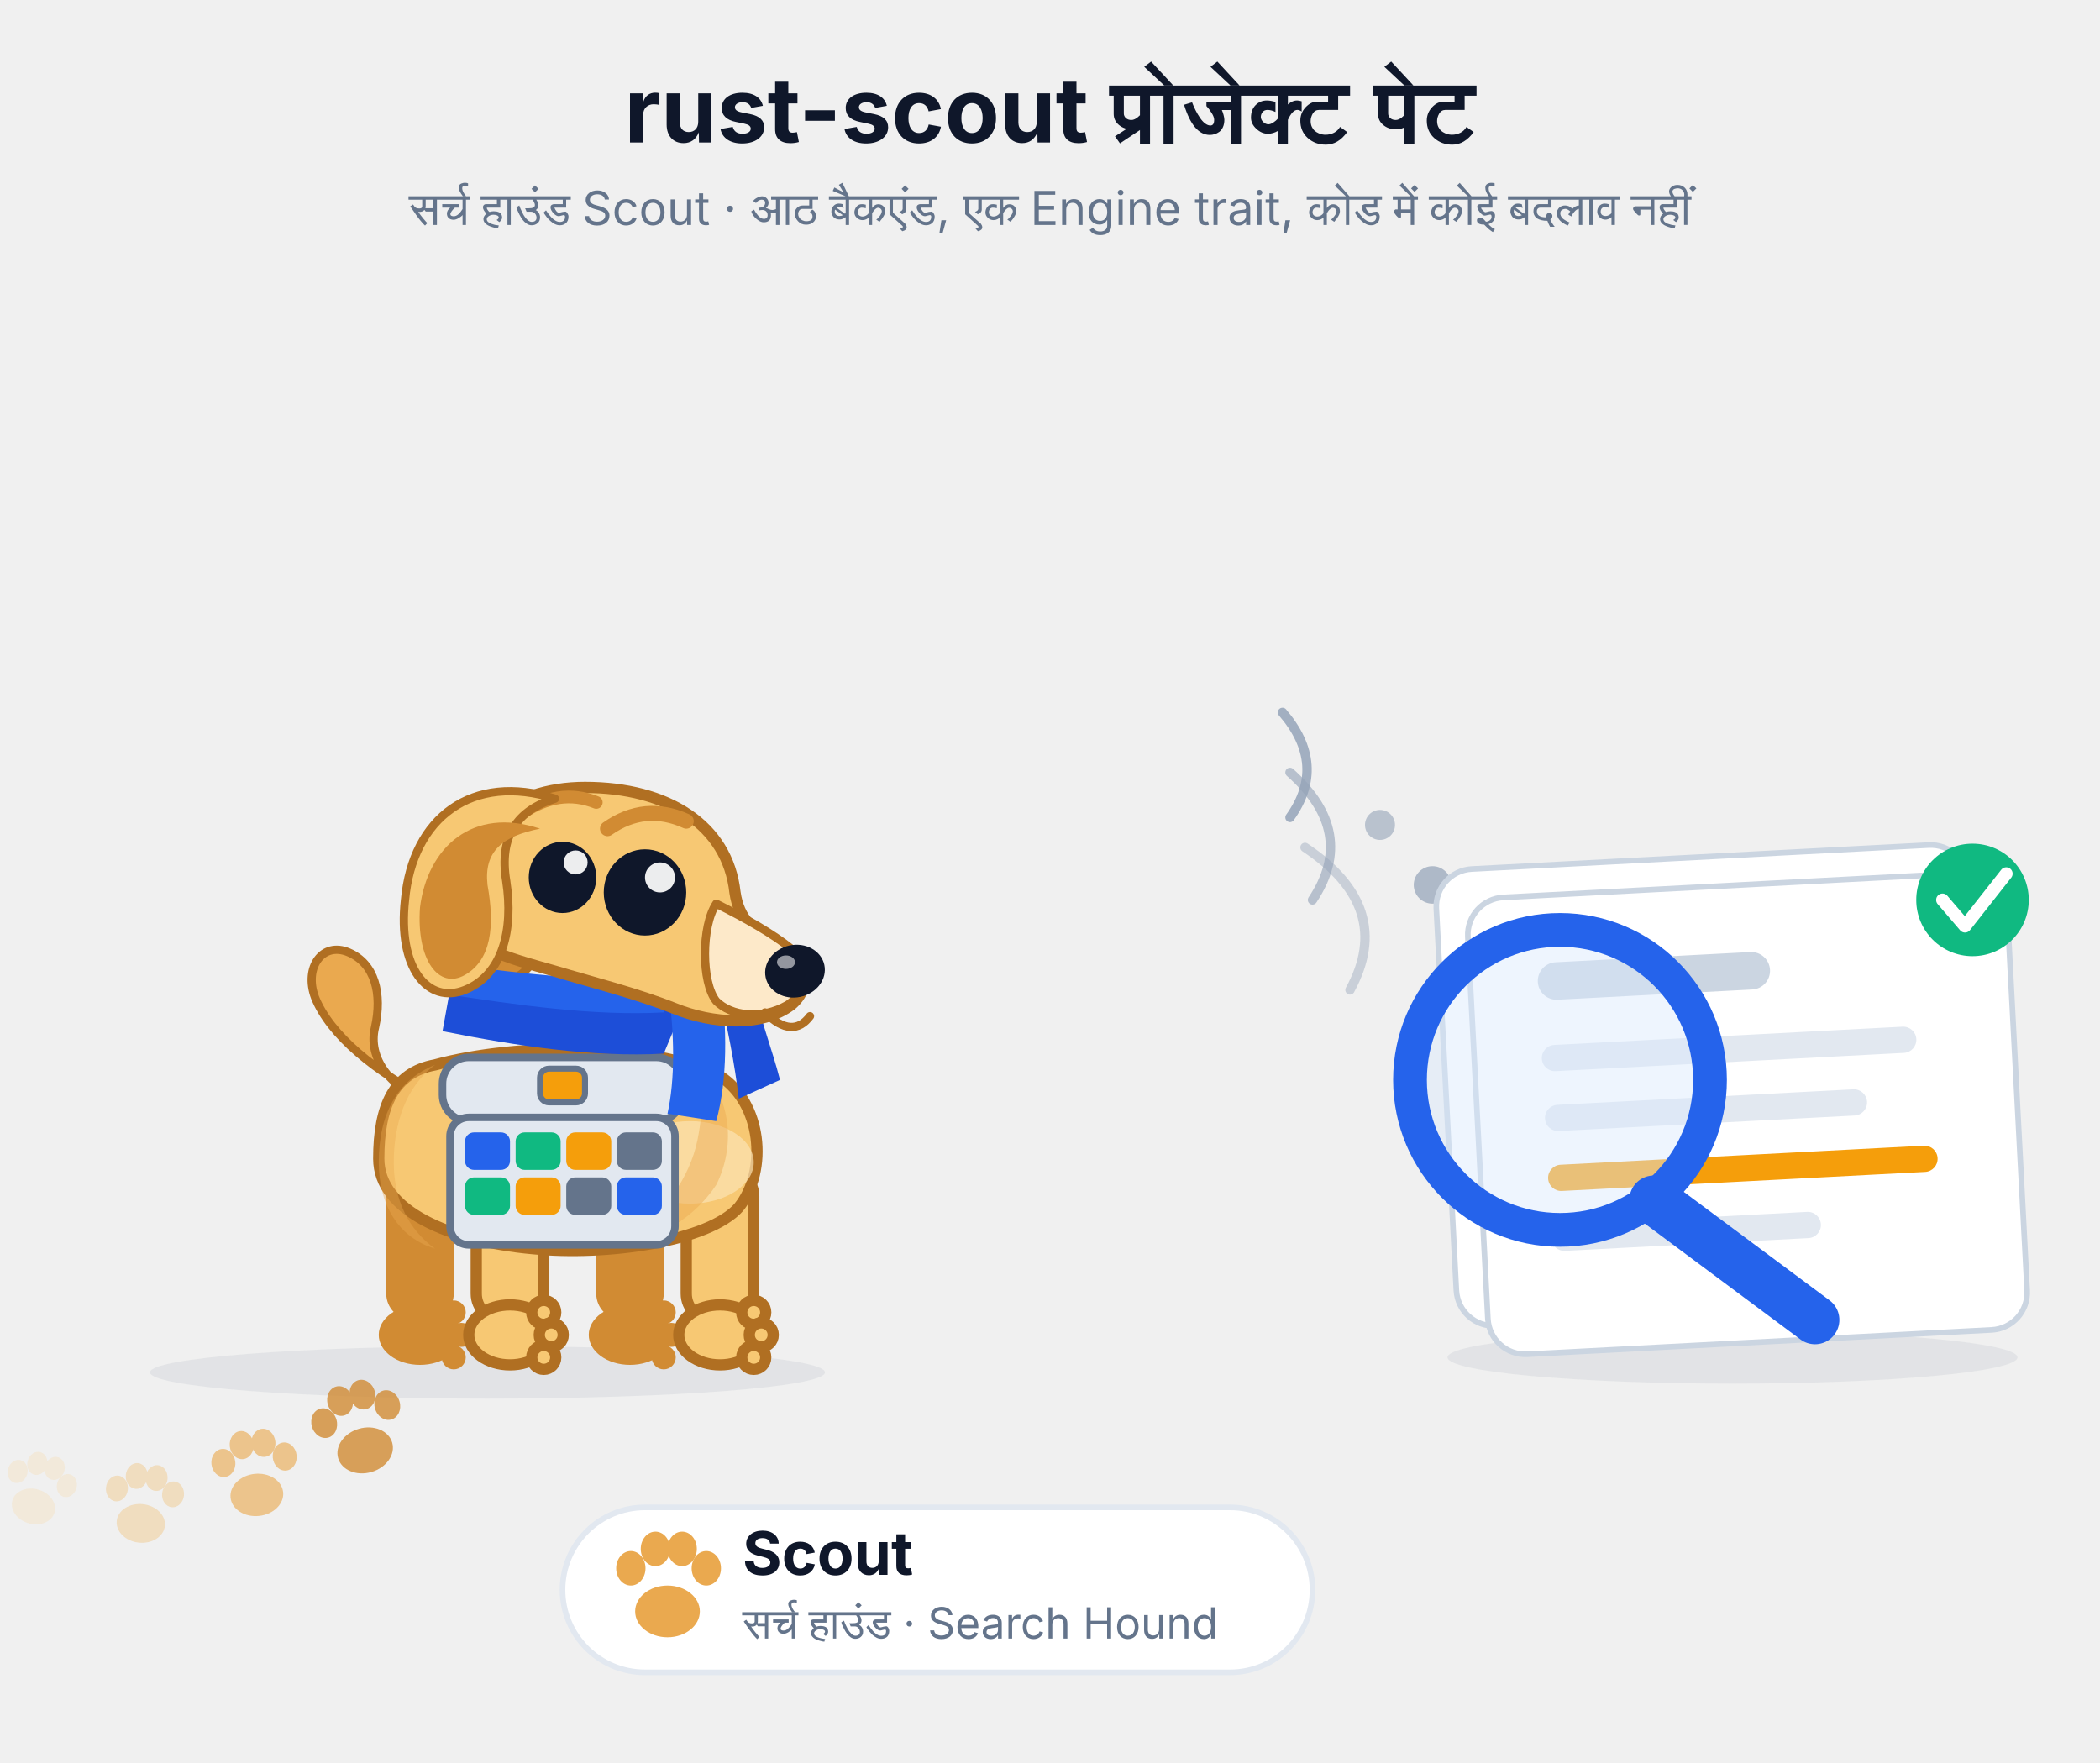
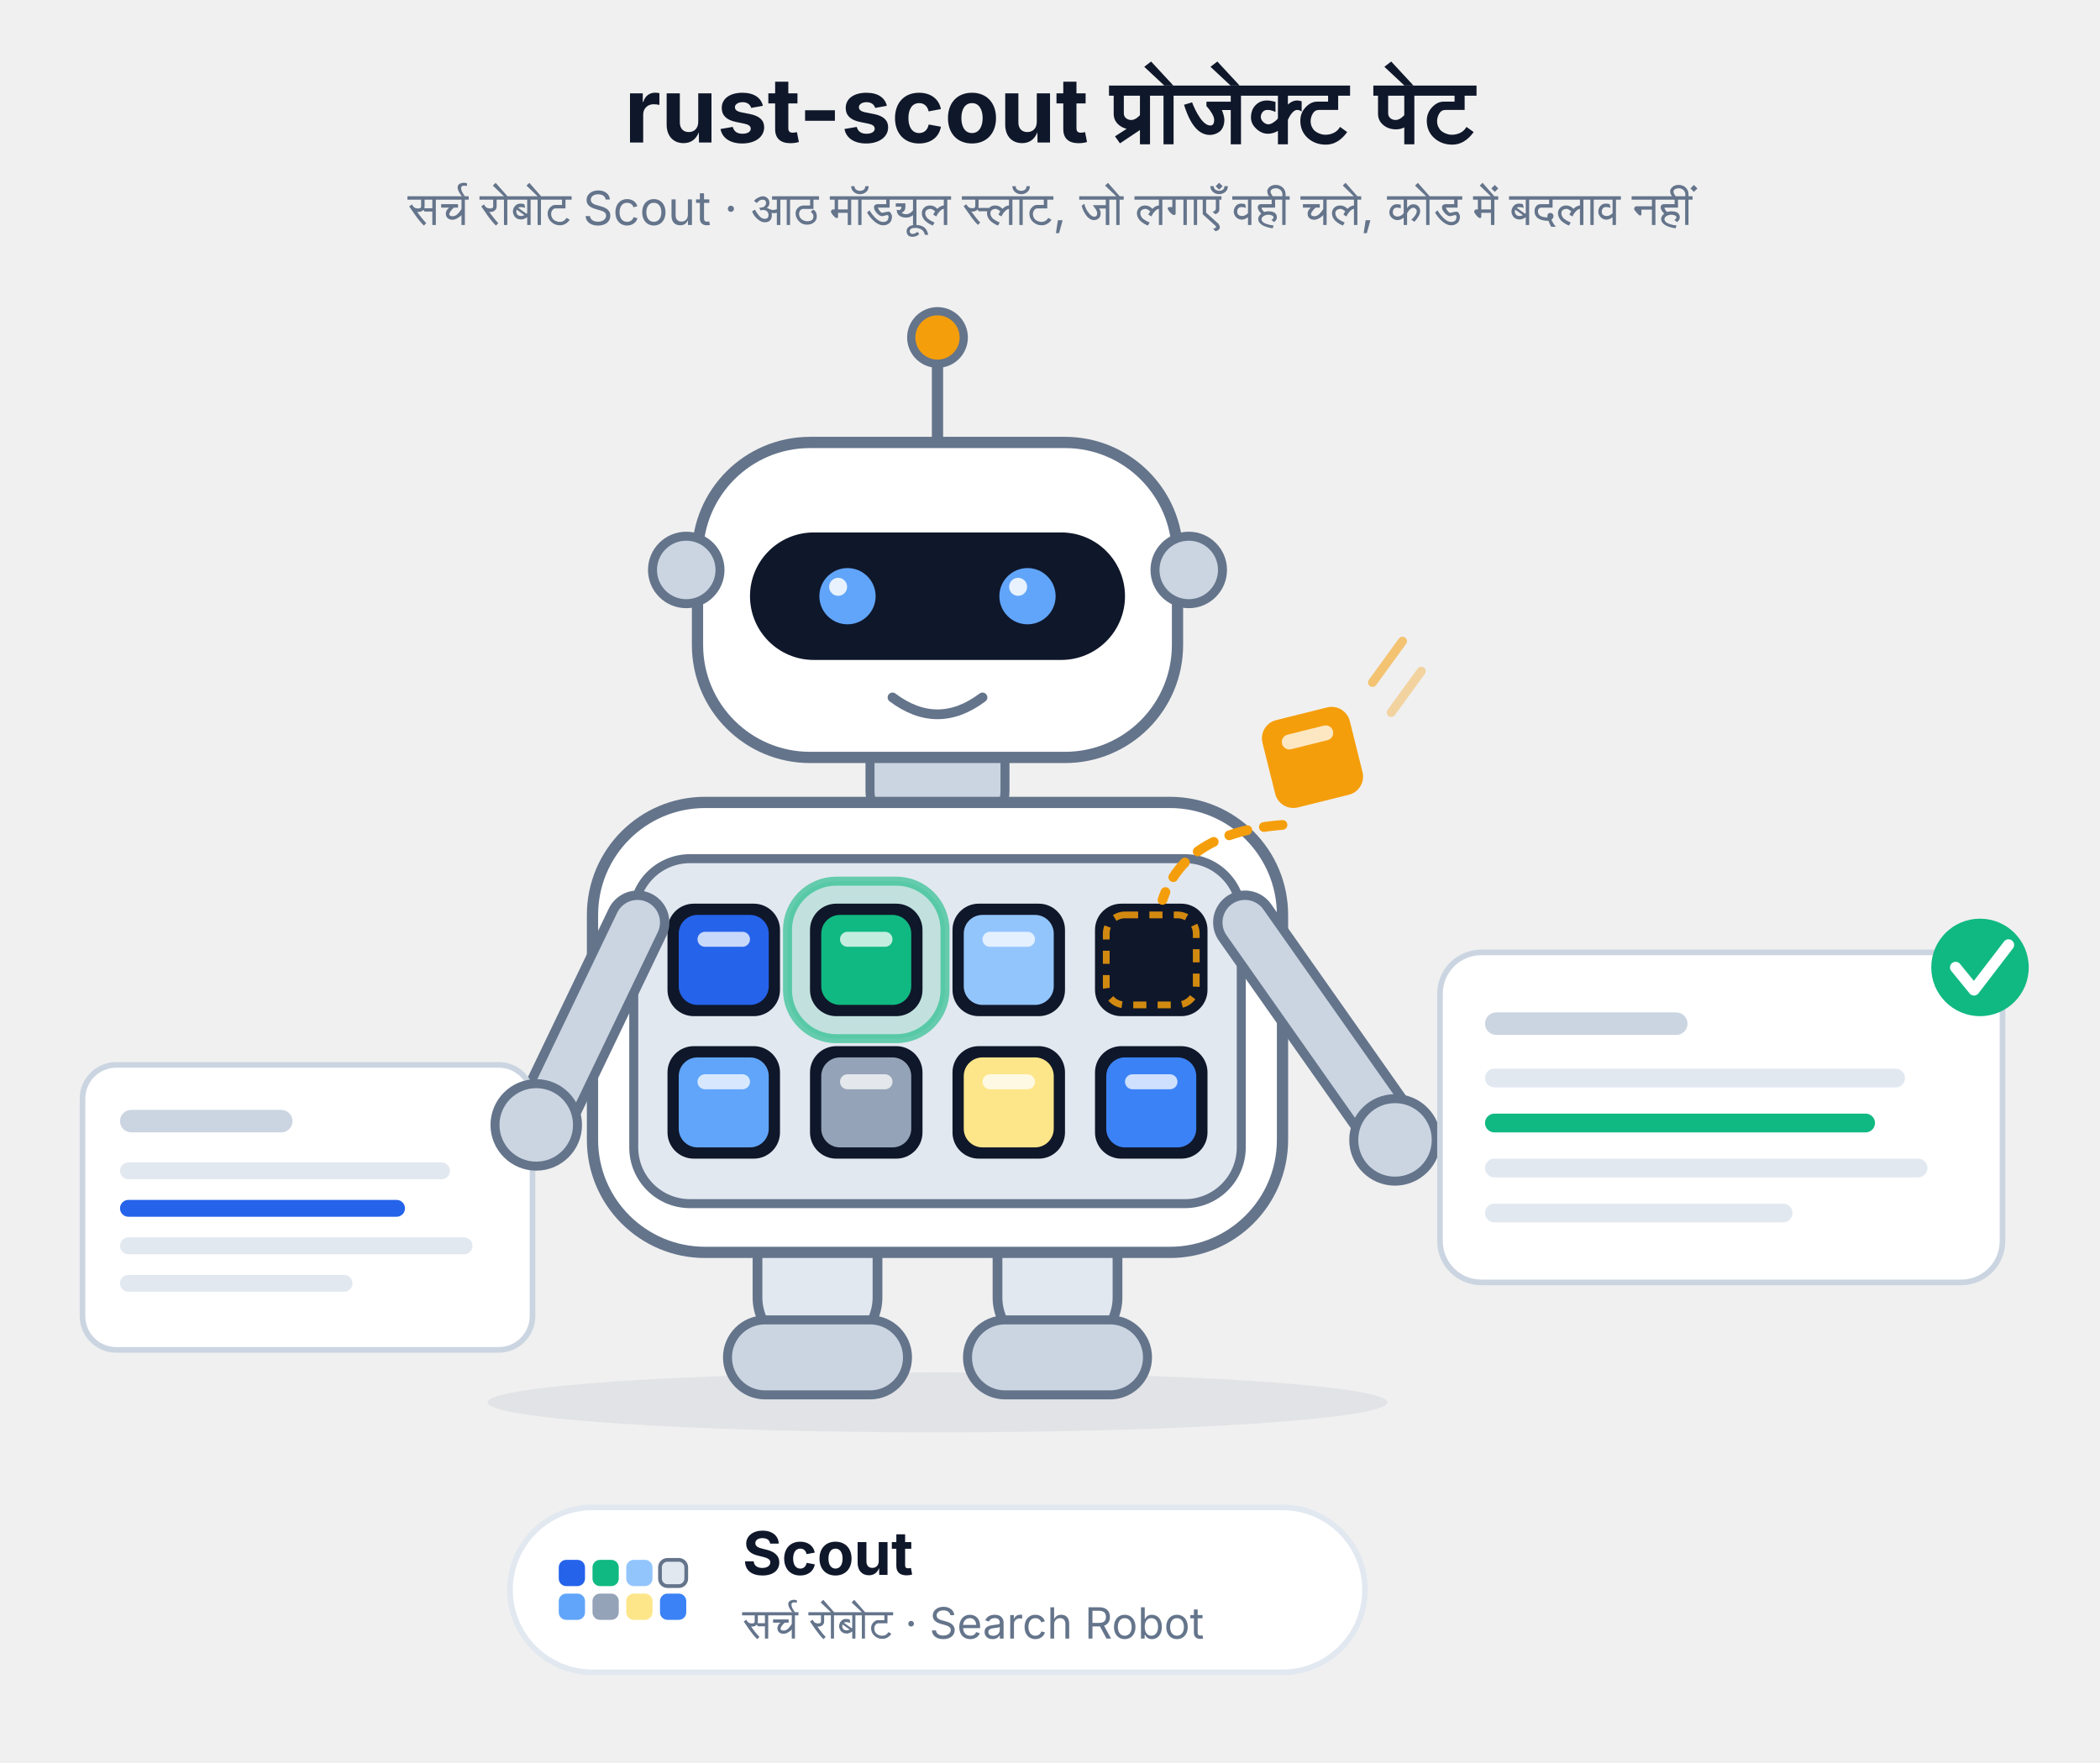
<svg xmlns="http://www.w3.org/2000/svg" viewBox="0 0 560 470" font-family="system-ui, -apple-system, 'Segoe UI', sans-serif" role="img" aria-labelledby="petTitle petDesc">
  <defs>
    <style>
      .title { font-size: 24px; font-weight: 700; fill: #0f172a; }
      .sub   { font-size: 12.5px; fill: #64748b; }

-       /* 猎犬配色：琥珀系（与架构图 data 层同源），不引入第二套色板 */
-       .fur   { fill: #f7c873; }
-       .fur-m { fill: #eaa94f; }
-       .fur-d { fill: #d18b33; }
-       .fur-l { fill: #fbe3b4; }
-       .muzzle{ fill: #fde9c9; }
-       .ink   { fill: #0f172a; }
+       /* 机器人配色：白色/浅灰外壳 + 石板灰描边，与架构图同一套灰阶，不引入第二套色板 */
+       .body  { fill: #ffffff; stroke: #64748b; stroke-width: 3; }
+       .plate { fill: #e2e8f0; stroke: #64748b; stroke-width: 2.6; stroke-linejoin: round; }
+       .part  { fill: #cbd5e1; stroke: #64748b; stroke-width: 2.4; }
+       .visor { fill: #0f172a; }
+       .eye   { fill: #60a5fa; }
+       .lamp  { fill: #f59e0b; stroke: #64748b; stroke-width: 2.2; }

-       /* 描边族：与填充类组合使用（s = 主轮廓，s2 = 次要轮廓） */
-       .s     { stroke: #b06f22; stroke-width: 3;   stroke-linejoin: round; stroke-linecap: round; }
-       .s2    { stroke: #b06f22; stroke-width: 2.2; stroke-linejoin: round; stroke-linecap: round; }
+       /* 手臂：两笔描边套出「浅灰管 + 石板灰轮廓」的效果 */
+       .limb-o { fill: none; stroke: #64748b; stroke-width: 17; stroke-linecap: round; }
+       .limb-i { fill: none; stroke: #cbd5e1; stroke-width: 12; stroke-linecap: round; }

-       .scarf { fill: #2563eb; }
-       .scarf-d { fill: #1d4ed8; }
+       /* 模块舱：浅色舱板 + 深色插槽，槽里嵌一枚彩色模块 */
+       .bay    { fill: #e2e8f0; stroke: #64748b; stroke-width: 2.4; }
+       .socket { fill: #0f172a; }
+       .glow   { fill: #10b981; opacity: 0.16; }
+       .ring   { fill: none; stroke: #10b981; stroke-width: 2.4; opacity: 0.6; }
+       .chip-mark { fill: #ffffff; opacity: 0.75; }

-       /* 侦察挎包：帆布色 + 石板灰轮廓，和猎犬的棕色描边区分开 */
-       .bag   { fill: #e2e8f0; stroke: #64748b; stroke-width: 2; stroke-linejoin: round; }
-       .flap  { fill: #cbd5e1; }
-       .strap { stroke: #64748b; stroke-width: 11; stroke-linecap: round; }
+       /* 正在插入的那一枚：空槽里的落位虚线框 + 飞行虚线弧 + 速度线，同色 */
+       .slot-empty { fill: none; stroke: #f59e0b; stroke-width: 1.8; stroke-dasharray: 3.5 3; opacity: 0.85; }
+       .arc  { fill: none; stroke: #f59e0b; stroke-width: 2.6; stroke-linecap: round; stroke-dasharray: 5 4.5; }
+       .tick { fill: none; stroke: #f59e0b; stroke-width: 2.4; stroke-linecap: round; }
+       .wire { fill: none; stroke: #64748b; stroke-width: 3; stroke-linecap: round; }

-       .paw   { fill: currentColor; }
-       .sniff { fill: none; stroke: #94a3b8; stroke-width: 2.5; stroke-linecap: round; }
- 
-       .card  { fill: #ffffff; stroke: #cbd5e1; stroke-width: 1.5; }
-       .line  { fill: #e2e8f0; }
-       .line-hi { fill: #f59e0b; }
-       .head  { fill: #cbd5e1; }
-       .glass { fill: #dbeafe; fill-opacity: 0.45; }
-       .rim   { fill: none; stroke: #2563eb; stroke-width: 9; }
-       .handle{ stroke: #2563eb; stroke-width: 13; stroke-linecap: round; }
-       .badge { fill: #10b981; }
+       /* 查询卡片 / 结果面板 */
+       .card   { fill: #ffffff; stroke: #cbd5e1; stroke-width: 1.5; }
+       .card-h { fill: #cbd5e1; }
+       .cl     { fill: #e2e8f0; }
+       .cl-hi  { fill: #2563eb; }
+       .cl-ok  { fill: #10b981; }
+       .badge  { fill: #10b981; }

      .name  { font-size: 16px; font-weight: 700; fill: #0f172a; }
      .role  { font-size: 11.5px; fill: #64748b; }
    </style>
-     <g id="pawMark">
-       <ellipse cx="0" cy="5" rx="7.5" ry="6" class="paw" />
-       <ellipse cx="-8.5" cy="-5" rx="3.4" ry="4" class="paw" />
-       <ellipse cx="-2.8" cy="-9.5" rx="3.4" ry="4" class="paw" />
-       <ellipse cx="3.4" cy="-9.5" rx="3.4" ry="4" class="paw" />
-       <ellipse cx="9" cy="-5" rx="3.4" ry="4" class="paw" />
+     <g id="chip">
+       <rect x="-12" y="-12" width="24" height="24" rx="5" />
+       <rect class="chip-mark" x="-7" y="-7.5" width="14" height="4" rx="2" />
    </g>
  </defs>
  <text x="280" y="38" text-anchor="middle" class="title">rust-scout प्रोजेक्ट पेट</text>
-   <text x="280" y="60" text-anchor="middle" class="sub">सर्च हाउंड Scout · आठ बैकएंड, एक Engine trait, कोड में कोई बदलाव नहीं</text>
-   <ellipse cx="130" cy="366" rx="90" ry="7" fill="#64748b" opacity="0.10" />
-   <ellipse cx="462" cy="362" rx="76" ry="7" fill="#64748b" opacity="0.10" />
-   <use href="#pawMark" transform="translate(96,382) rotate(-16) scale(1)" color="#d18b33" opacity="0.80" />
-   <use href="#pawMark" transform="translate(68,394) rotate(-6)  scale(0.94)" color="#eaa94f" opacity="0.62" />
-   <use href="#pawMark" transform="translate(38,402) rotate(6)   scale(0.86)" color="#f0c37f" opacity="0.44" />
-   <use href="#pawMark" transform="translate(10,398) rotate(16)  scale(0.78)" color="#f7d9a8" opacity="0.30" />
-   <path class="sniff" opacity="0.85" d="M 342,190 Q 354,204 344,218" />
-   <path class="sniff" opacity="0.62" d="M 344,206 Q 362,222 350,240" />
-   <path class="sniff" opacity="0.42" d="M 348,226 Q 372,242 360,264" />
-   <circle cx="368" cy="220" r="4.0" fill="#94a3b8" opacity="0.60" />
-   <circle cx="382" cy="236" r="5.0" fill="#94a3b8" opacity="0.72" />
-   <circle cx="394" cy="250" r="6.0" fill="#f0b048" opacity="0.80" />
-   <circle cx="406" cy="266" r="7.0" fill="#f59e0b" opacity="0.95" />
-   <g transform="rotate(-3 466 297)">
-     <rect x="386" y="228" width="142" height="122" rx="10" class="card" stroke="#e2e8f0" />
-     <rect x="394" y="236" width="144" height="122" rx="10" class="card" />
-     <rect x="412" y="254" width="62" height="10" rx="5" class="head" />
-     <rect x="412" y="276" width="100" height="7" rx="3.5" class="line" />
-     <rect x="412" y="292" width="86" height="7" rx="3.5" class="line" />
-     <rect x="412" y="308" width="104" height="7" rx="3.5" class="line-hi" />
-     <rect x="412" y="324" width="72" height="7" rx="3.5" class="line" />
+   <text x="280" y="60" text-anchor="middle" class="sub">सर्च रोबोट Scout · आठ मॉड्यूल स्लॉट, जो लगाएँ वही चले, कोड में बदलाव नहीं</text>
+   <ellipse cx="250" cy="374" rx="120" ry="8" fill="#64748b" opacity="0.10" />
+   <g class="plate">
+     <rect x="202" y="320" width="32" height="40" rx="14" />
+     <rect x="266" y="320" width="32" height="40" rx="14" />
  </g>
-   <circle cx="526" cy="240" r="15" class="badge" />
-   <path d="M 518,240 L 524,247 L 535,233" fill="none" stroke="#ffffff" stroke-width="3.4" stroke-linecap="round" stroke-linejoin="round" />
-   <circle cx="416" cy="288" r="40" class="glass" />
-   <path class="handle" d="M 441,320 L 484,352" />
-   <circle cx="416" cy="288" r="40" class="rim" />
-   <g transform="translate(150,364)">
-     <path class="fur-m s2" d="M -34,-70       C -50,-78 -62,-88 -66,-98       C -69,-106 -64,-113 -57,-110       C -50,-107 -48,-99 -50,-90       C -52,-82 -46,-73 -34,-70 Z" />
-     <g class="fur-d">
-       <rect x="-47" y="-52" width="18" height="40" rx="7" />
-       <ellipse cx="-38" cy="-8" rx="11" ry="8" />
-       <circle cx="-29" cy="-14" r="3.2" />
-       <circle cx="-27" cy="-8" r="3.2" />
-       <circle cx="-29" cy="-2" r="3.2" />
-       <rect x="9" y="-52" width="18" height="40" rx="7" />
-       <ellipse cx="18" cy="-8" rx="11" ry="8" />
-       <circle cx="27" cy="-14" r="3.2" />
-       <circle cx="29" cy="-8" r="3.2" />
-       <circle cx="27" cy="-2" r="3.2" />
-     </g>
-     <g class="fur s">
-       <rect x="-23" y="-52" width="18" height="40" rx="7" />
-       <ellipse cx="-14" cy="-8" rx="11" ry="8" />
-       <circle cx="-5" cy="-14" r="3.2" />
-       <circle cx="-3" cy="-8" r="3.2" />
-       <circle cx="-5" cy="-2" r="3.2" />
-       <rect x="33" y="-52" width="18" height="40" rx="7" />
-       <ellipse cx="42" cy="-8" rx="11" ry="8" />
-       <circle cx="51" cy="-14" r="3.2" />
-       <circle cx="53" cy="-8" r="3.2" />
-       <circle cx="51" cy="-2" r="3.2" />
-     </g>
-     <path class="fur s" d="M -34,-80       C -12,-86 24,-86 42,-77       C 53,-70 55,-52 47,-42       C 39,-33 12,-29 -8,-31       C -30,-33 -49,-41 -49,-55       C -49,-69 -45,-78 -34,-80 Z" />
-     <ellipse cx="34" cy="-54" rx="17" ry="11" class="fur-l" opacity="0.7" />
-     <path class="fur-m" opacity="0.45" d="M 38,-78 C 45,-70 46,-58 41,-48 C 35,-39 26,-34 16,-32 C 27,-40 34,-50 36,-60 C 38,-70 37,-75 34,-80 Z" />
-     <path class="fur-m" opacity="0.4" d="M -49,-54 C -49,-67 -44,-76 -34,-80 C -42,-74 -45,-64 -45,-54 C -45,-44 -41,-36 -34,-31 C -44,-34 -49,-43 -49,-54 Z" />
-     <rect x="-32" y="-82" width="64" height="17" rx="7" class="bag" />
-     <rect x="-6" y="-79" width="12" height="9" rx="2.4" fill="#f59e0b" stroke="#64748b" stroke-width="1.6" />
-     <rect x="-30" y="-66" width="60" height="34" rx="5" class="bag" />
-     <g>
-       <rect x="-26" y="-62" width="12" height="10" rx="2.4" fill="#2563eb" />
-       <rect x="-12.5" y="-62" width="12" height="10" rx="2.4" fill="#10b981" />
-       <rect x="1" y="-62" width="12" height="10" rx="2.4" fill="#f59e0b" />
-       <rect x="14.5" y="-62" width="12" height="10" rx="2.4" fill="#64748b" />
-       <rect x="-26" y="-50" width="12" height="10" rx="2.4" fill="#10b981" />
-       <rect x="-12.5" y="-50" width="12" height="10" rx="2.4" fill="#f59e0b" />
-       <rect x="1" y="-50" width="12" height="10" rx="2.4" fill="#64748b" />
-       <rect x="14.5" y="-50" width="12" height="10" rx="2.4" fill="#2563eb" />
-     </g>
-     <path class="fur-d s2" d="M 8,-147       C -10,-153 -25,-143 -27,-123       C -29,-107 -21,-99 -13,-103       C -5,-107 -3,-118 -5,-130       C -6,-139 -1,-144 8,-147 Z" />
-     <path class="scarf-d" d="M -30,-100 C -10,-96 12,-94 32,-95 L 27,-83 C 8,-82 -12,-85 -32,-89 Z" />
-     <path class="scarf" d="M -30,-107 C -10,-104 12,-102 30,-103 L 27,-94 C 8,-93 -12,-96 -32,-99 Z" />
-     <path class="scarf" d="M 28,-102 C 30,-88 30,-76 28,-67 L 41,-65 C 44,-76 44,-90 42,-104 Z" />
-     <path class="scarf-d" d="M 41,-103 C 44,-90 46,-80 47,-71 L 58,-76 C 56,-84 52,-94 50,-105 Z" />
-     <path class="scarf-d" d="M 26,-105 C 33,-100 41,-98 49,-100 C 45,-106 34,-109 26,-105 Z" />
-     <path class="fur s" d="M -26,-120       C -30,-142 -14,-154 6,-154       C 28,-154 44,-144 46,-126       C 47,-119 51,-115 58,-112       C 65,-109 67,-101 61,-96       C 53,-90 40,-91 30,-95       C 20,-99 8,-102 -2,-105       C -16,-109 -25,-111 -26,-120 Z" />
-     <path class="muzzle s2" d="M 41,-123       C 49,-119 56,-115 61,-111       C 66,-107 66,-100 60,-96       C 53,-92 45,-93 41,-97       C 37,-102 37,-117 41,-123 Z" />
-     <ellipse cx="62" cy="-105" rx="8" ry="7" class="ink" transform="rotate(-12 62 -105)" />
-     <ellipse cx="59.6" cy="-107.4" rx="2.4" ry="1.8" fill="#ffffff" opacity="0.55" />
-     <path d="M 54,-94 C 59,-89 63,-89 66,-93" fill="none" stroke="#b06f22" stroke-width="2.2" stroke-linecap="round" />
-     <ellipse cx="22" cy="-126" rx="11" ry="11.5" class="ink" />
-     <ellipse cx="0" cy="-130" rx="9" ry="9.5" class="ink" />
-     <circle cx="26" cy="-130" r="4" fill="#ffffff" opacity="0.92" />
-     <circle cx="3.5" cy="-134" r="3.2" fill="#ffffff" opacity="0.92" />
-     <path d="M 12,-143 Q 22,-150 33,-145" fill="none" stroke="#d18b33" stroke-width="4" stroke-linecap="round" />
-     <path d="M -11,-147 Q -1,-154 9,-150" fill="none" stroke="#d18b33" stroke-width="3.4" stroke-linecap="round" />
-     <path class="fur s2" d="M -2,-151       C -24,-158 -40,-146 -42,-124       C -44,-106 -36,-96 -26,-100       C -16,-104 -13,-116 -15,-129       C -17,-141 -12,-148 -2,-151 Z" />
-     <path class="fur-d" d="M -6,-143       C -24,-149 -36,-138 -38,-122       C -39,-108 -33,-100 -26,-104       C -19,-108 -18,-117 -20,-128       C -21,-137 -16,-141 -6,-143 Z" />
+   <g class="part">
+     <rect x="194" y="352" width="48" height="20" rx="10" />
+     <rect x="258" y="352" width="48" height="20" rx="10" />
  </g>
-   <rect x="150" y="402" width="200" height="44" rx="22" fill="#ffffff" stroke="#e2e8f0" stroke-width="1.5" />
-   <use href="#pawMark" transform="translate(178,424) scale(1.15)" color="#eaa94f" />
+   <rect x="232" y="194" width="36" height="26" rx="9" class="part" />
+   <rect x="158" y="214" width="184" height="120" rx="30" class="body" />
+   <rect x="169" y="229" width="162" height="92" rx="15" class="bay" />
+   <rect x="210" y="235" width="42" height="42" rx="13" class="glow" />
+   <rect x="210" y="235" width="42" height="42" rx="13" class="ring" />
+   <g class="socket">
+     <rect x="178" y="241" width="30" height="30" rx="7" />
+     <rect x="216" y="241" width="30" height="30" rx="7" />
+     <rect x="254" y="241" width="30" height="30" rx="7" />
+     <rect x="292" y="241" width="30" height="30" rx="7" />
+     <rect x="178" y="279" width="30" height="30" rx="7" />
+     <rect x="216" y="279" width="30" height="30" rx="7" />
+     <rect x="254" y="279" width="30" height="30" rx="7" />
+     <rect x="292" y="279" width="30" height="30" rx="7" />
+   </g>
+   <rect x="295" y="244" width="24" height="24" rx="5" class="slot-empty" />
+   <use href="#chip" transform="translate(193,256)" fill="#2563eb" />
+   <use href="#chip" transform="translate(231,256)" fill="#10b981" />
+   <use href="#chip" transform="translate(269,256)" fill="#93c5fd" />
+   <use href="#chip" transform="translate(193,294)" fill="#60a5fa" />
+   <use href="#chip" transform="translate(231,294)" fill="#94a3b8" />
+   <use href="#chip" transform="translate(269,294)" fill="#fde68a" />
+   <use href="#chip" transform="translate(307,294)" fill="#3b82f6" />
+   <path class="wire" d="M 250,118 L 250,96" />
+   <circle cx="250" cy="90" r="7" class="lamp" />
+   <rect x="186" y="118" width="128" height="84" rx="30" class="body" />
+   <circle cx="183" cy="152" r="9" class="part" />
+   <circle cx="317" cy="152" r="9" class="part" />
+   <rect x="200" y="142" width="100" height="34" rx="17" class="visor" />
+   <circle cx="226" cy="159" r="7.5" class="eye" />
+   <circle cx="274" cy="159" r="7.5" class="eye" />
+   <circle cx="223.5" cy="156.5" r="2.4" fill="#ffffff" opacity="0.85" />
+   <circle cx="271.5" cy="156.5" r="2.4" fill="#ffffff" opacity="0.85" />
+   <path d="M 238,186 Q 250,195 262,186" fill="none" stroke="#64748b" stroke-width="2.6" stroke-linecap="round" />
+   <path class="limb-o" d="M 170,246 L 146,296" />
+   <path class="limb-i" d="M 170,246 L 146,296" />
+   <path class="limb-o" d="M 332,246 L 370,300" />
+   <path class="limb-i" d="M 332,246 L 370,300" />
+   <rect x="22" y="284" width="120" height="76" rx="9" class="card" />
+   <rect x="32" y="296" width="46" height="6" rx="3" class="card-h" />
+   <rect x="32" y="310" width="88" height="4.5" rx="2.25" class="cl" />
+   <rect x="32" y="320" width="76" height="4.5" rx="2.25" class="cl-hi" />
+   <rect x="32" y="330" width="94" height="4.5" rx="2.25" class="cl" />
+   <rect x="32" y="340" width="62" height="4.5" rx="2.25" class="cl" />
+   <circle cx="143" cy="300" r="11" class="part" />
+   <circle cx="372" cy="304" r="11" class="part" />
+   <path class="tick" d="M 366,182 L 374,171" opacity="0.55" />
+   <path class="tick" d="M 371,190 L 379,179" opacity="0.35" />
+   <use href="#chip" transform="translate(350,202) rotate(-14)" fill="#f59e0b" />
+   <path class="arc" d="M 342,220 Q 316,222 310,240" />
+   <rect x="384" y="254" width="150" height="88" rx="11" class="card" />
+   <rect x="396" y="270" width="54" height="6" rx="3" class="card-h" />
+   <rect x="396" y="285" width="112" height="5" rx="2.5" class="cl" />
+   <rect x="396" y="297" width="104" height="5" rx="2.5" class="cl-ok" />
+   <rect x="396" y="309" width="118" height="5" rx="2.5" class="cl" />
+   <rect x="396" y="321" width="82" height="5" rx="2.5" class="cl" />
+   <circle cx="528" cy="258" r="13" class="badge" />
+   <path d="M 521.5,258 L 526.4,264 L 535.6,252" fill="none" stroke="#ffffff" stroke-width="3" stroke-linecap="round" stroke-linejoin="round" />
+   <rect x="136" y="402" width="228" height="44" rx="22" fill="#ffffff" stroke="#e2e8f0" stroke-width="1.5" />
+   <g>
+     <rect x="149" y="416" width="7" height="7" rx="2" fill="#2563eb" />
+     <rect x="158" y="416" width="7" height="7" rx="2" fill="#10b981" />
+     <rect x="167" y="416" width="7" height="7" rx="2" fill="#93c5fd" />
+     <rect x="176" y="416" width="7" height="7" rx="2" fill="#e2e8f0" stroke="#64748b" stroke-width="1" />
+     <rect x="149" y="425" width="7" height="7" rx="2" fill="#60a5fa" />
+     <rect x="158" y="425" width="7" height="7" rx="2" fill="#94a3b8" />
+     <rect x="167" y="425" width="7" height="7" rx="2" fill="#fde68a" />
+     <rect x="176" y="425" width="7" height="7" rx="2" fill="#3b82f6" />
+   </g>
  <text x="198" y="420" class="name">Scout</text>
-   <text x="198" y="437" class="role">सर्च हाउंड · Search Hound</text>
+   <text x="198" y="437" class="role">सर्च रोबोट · Search Robot</text>
</svg>
